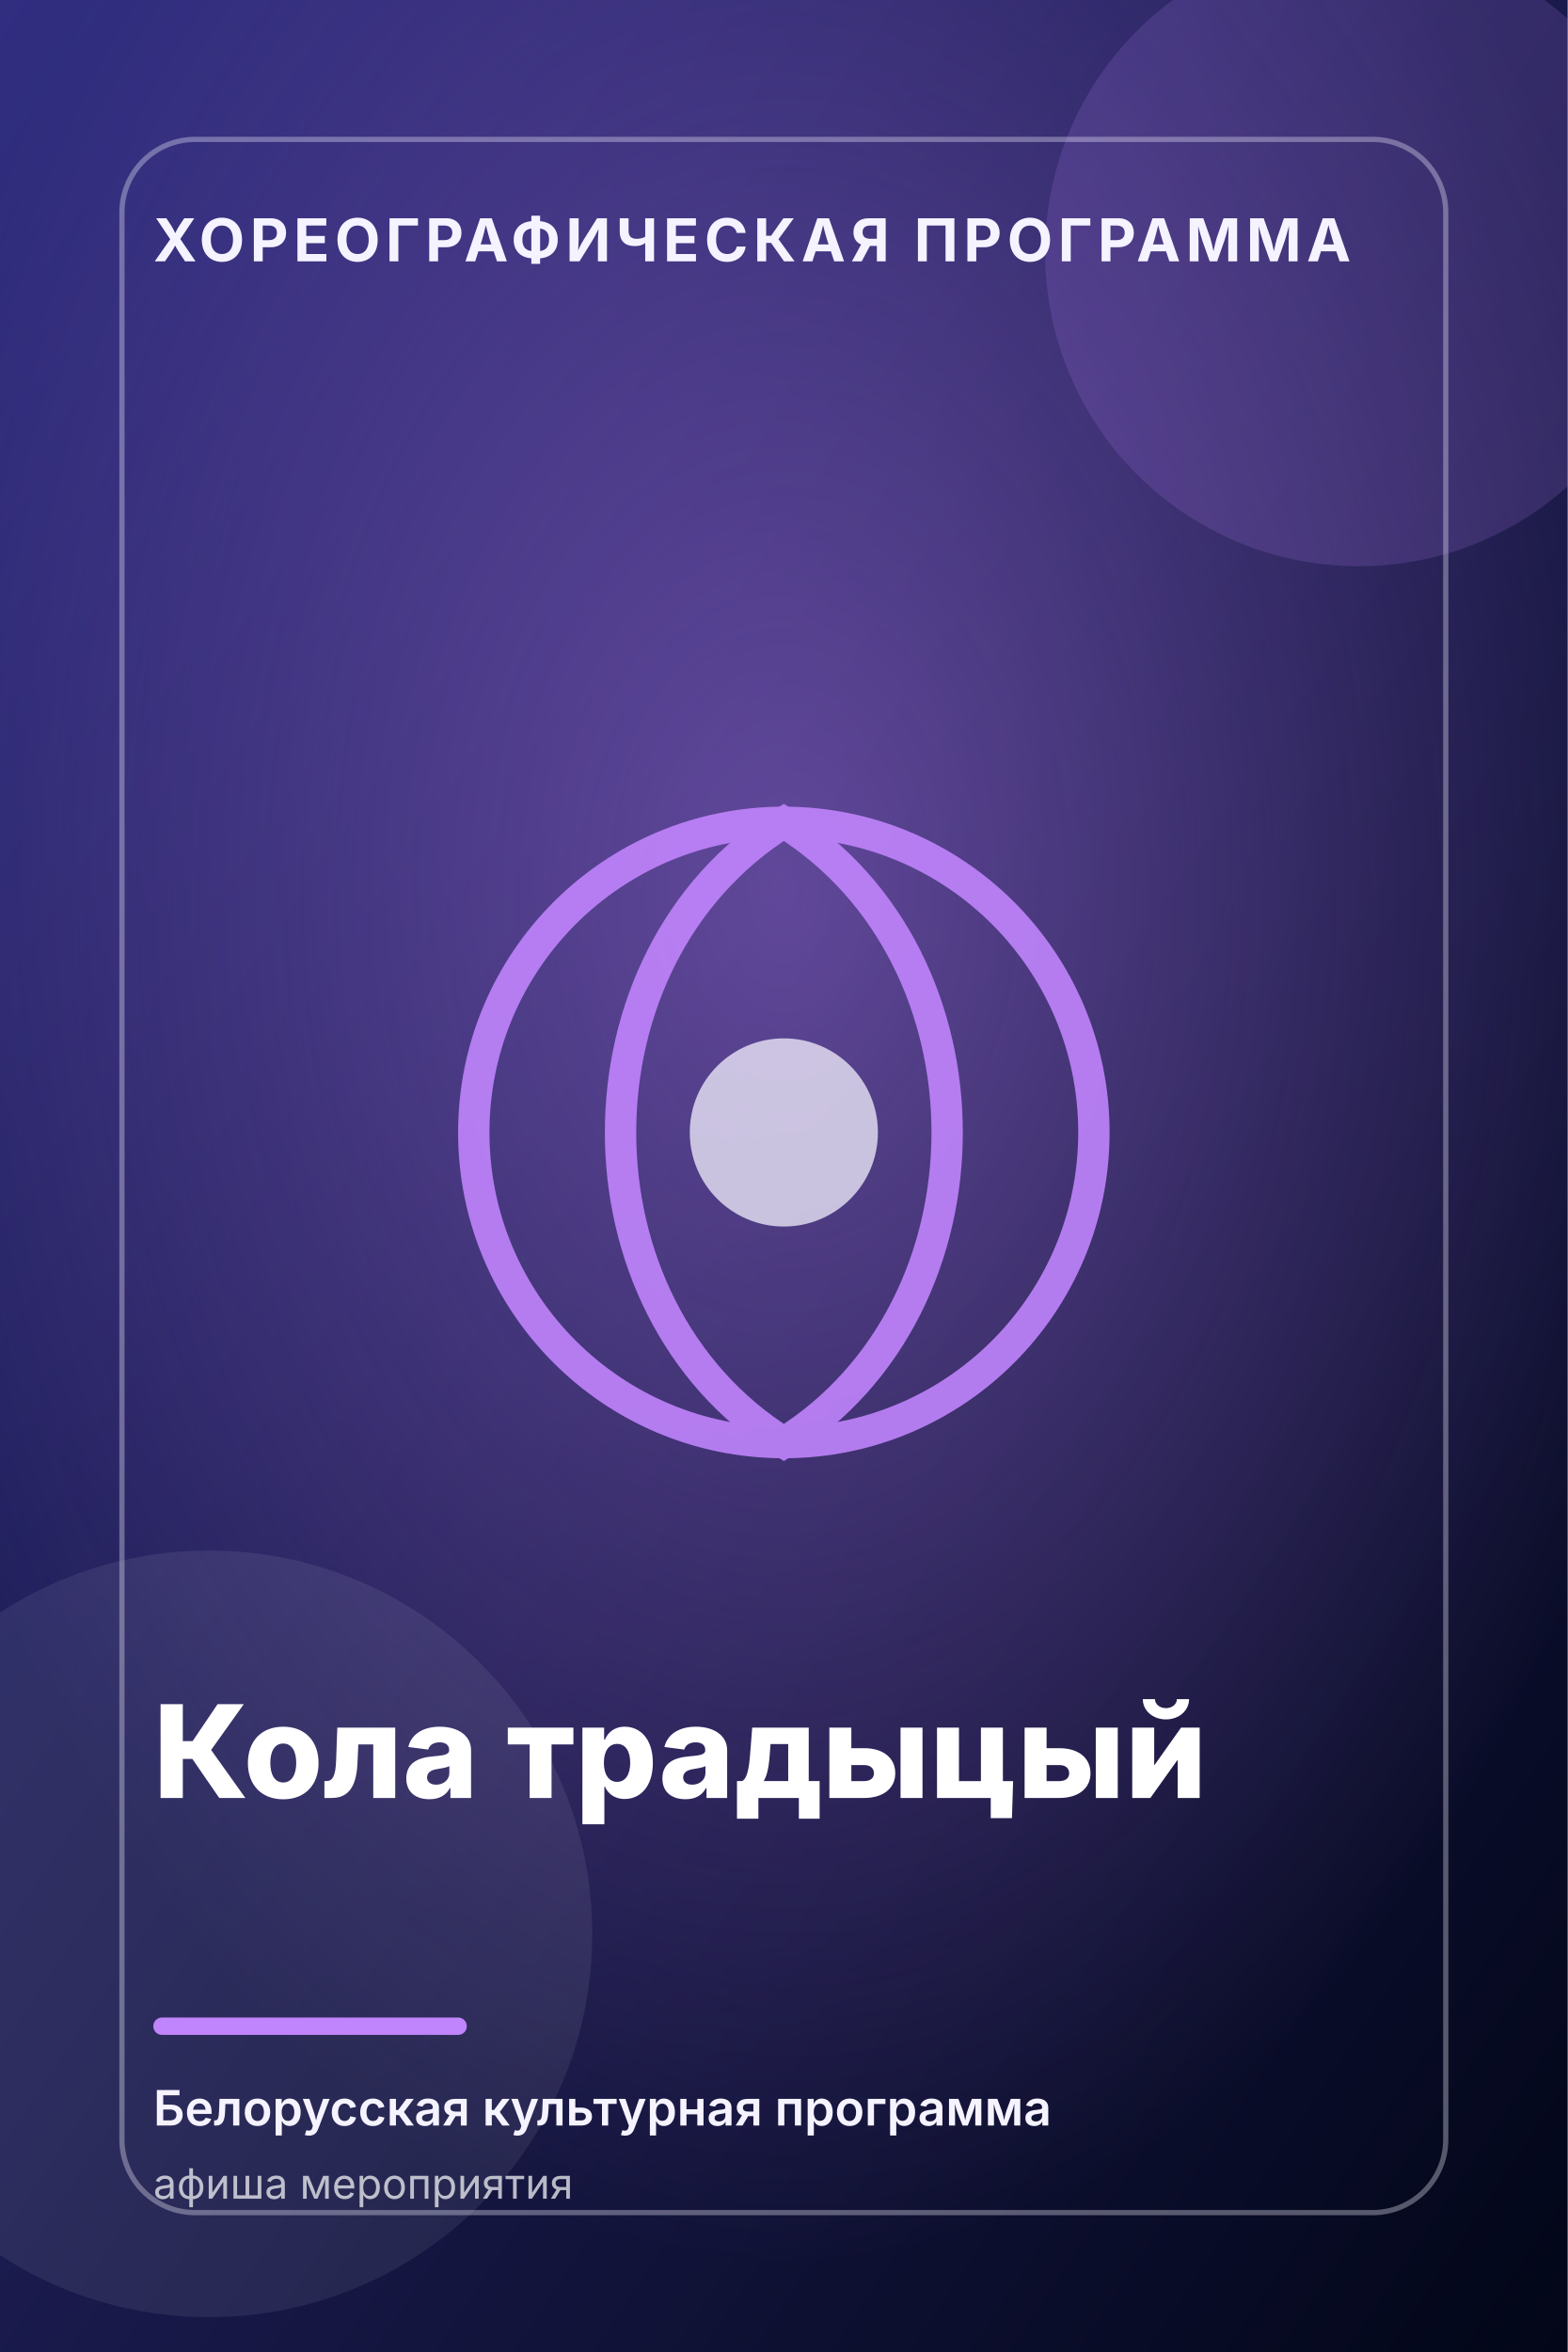
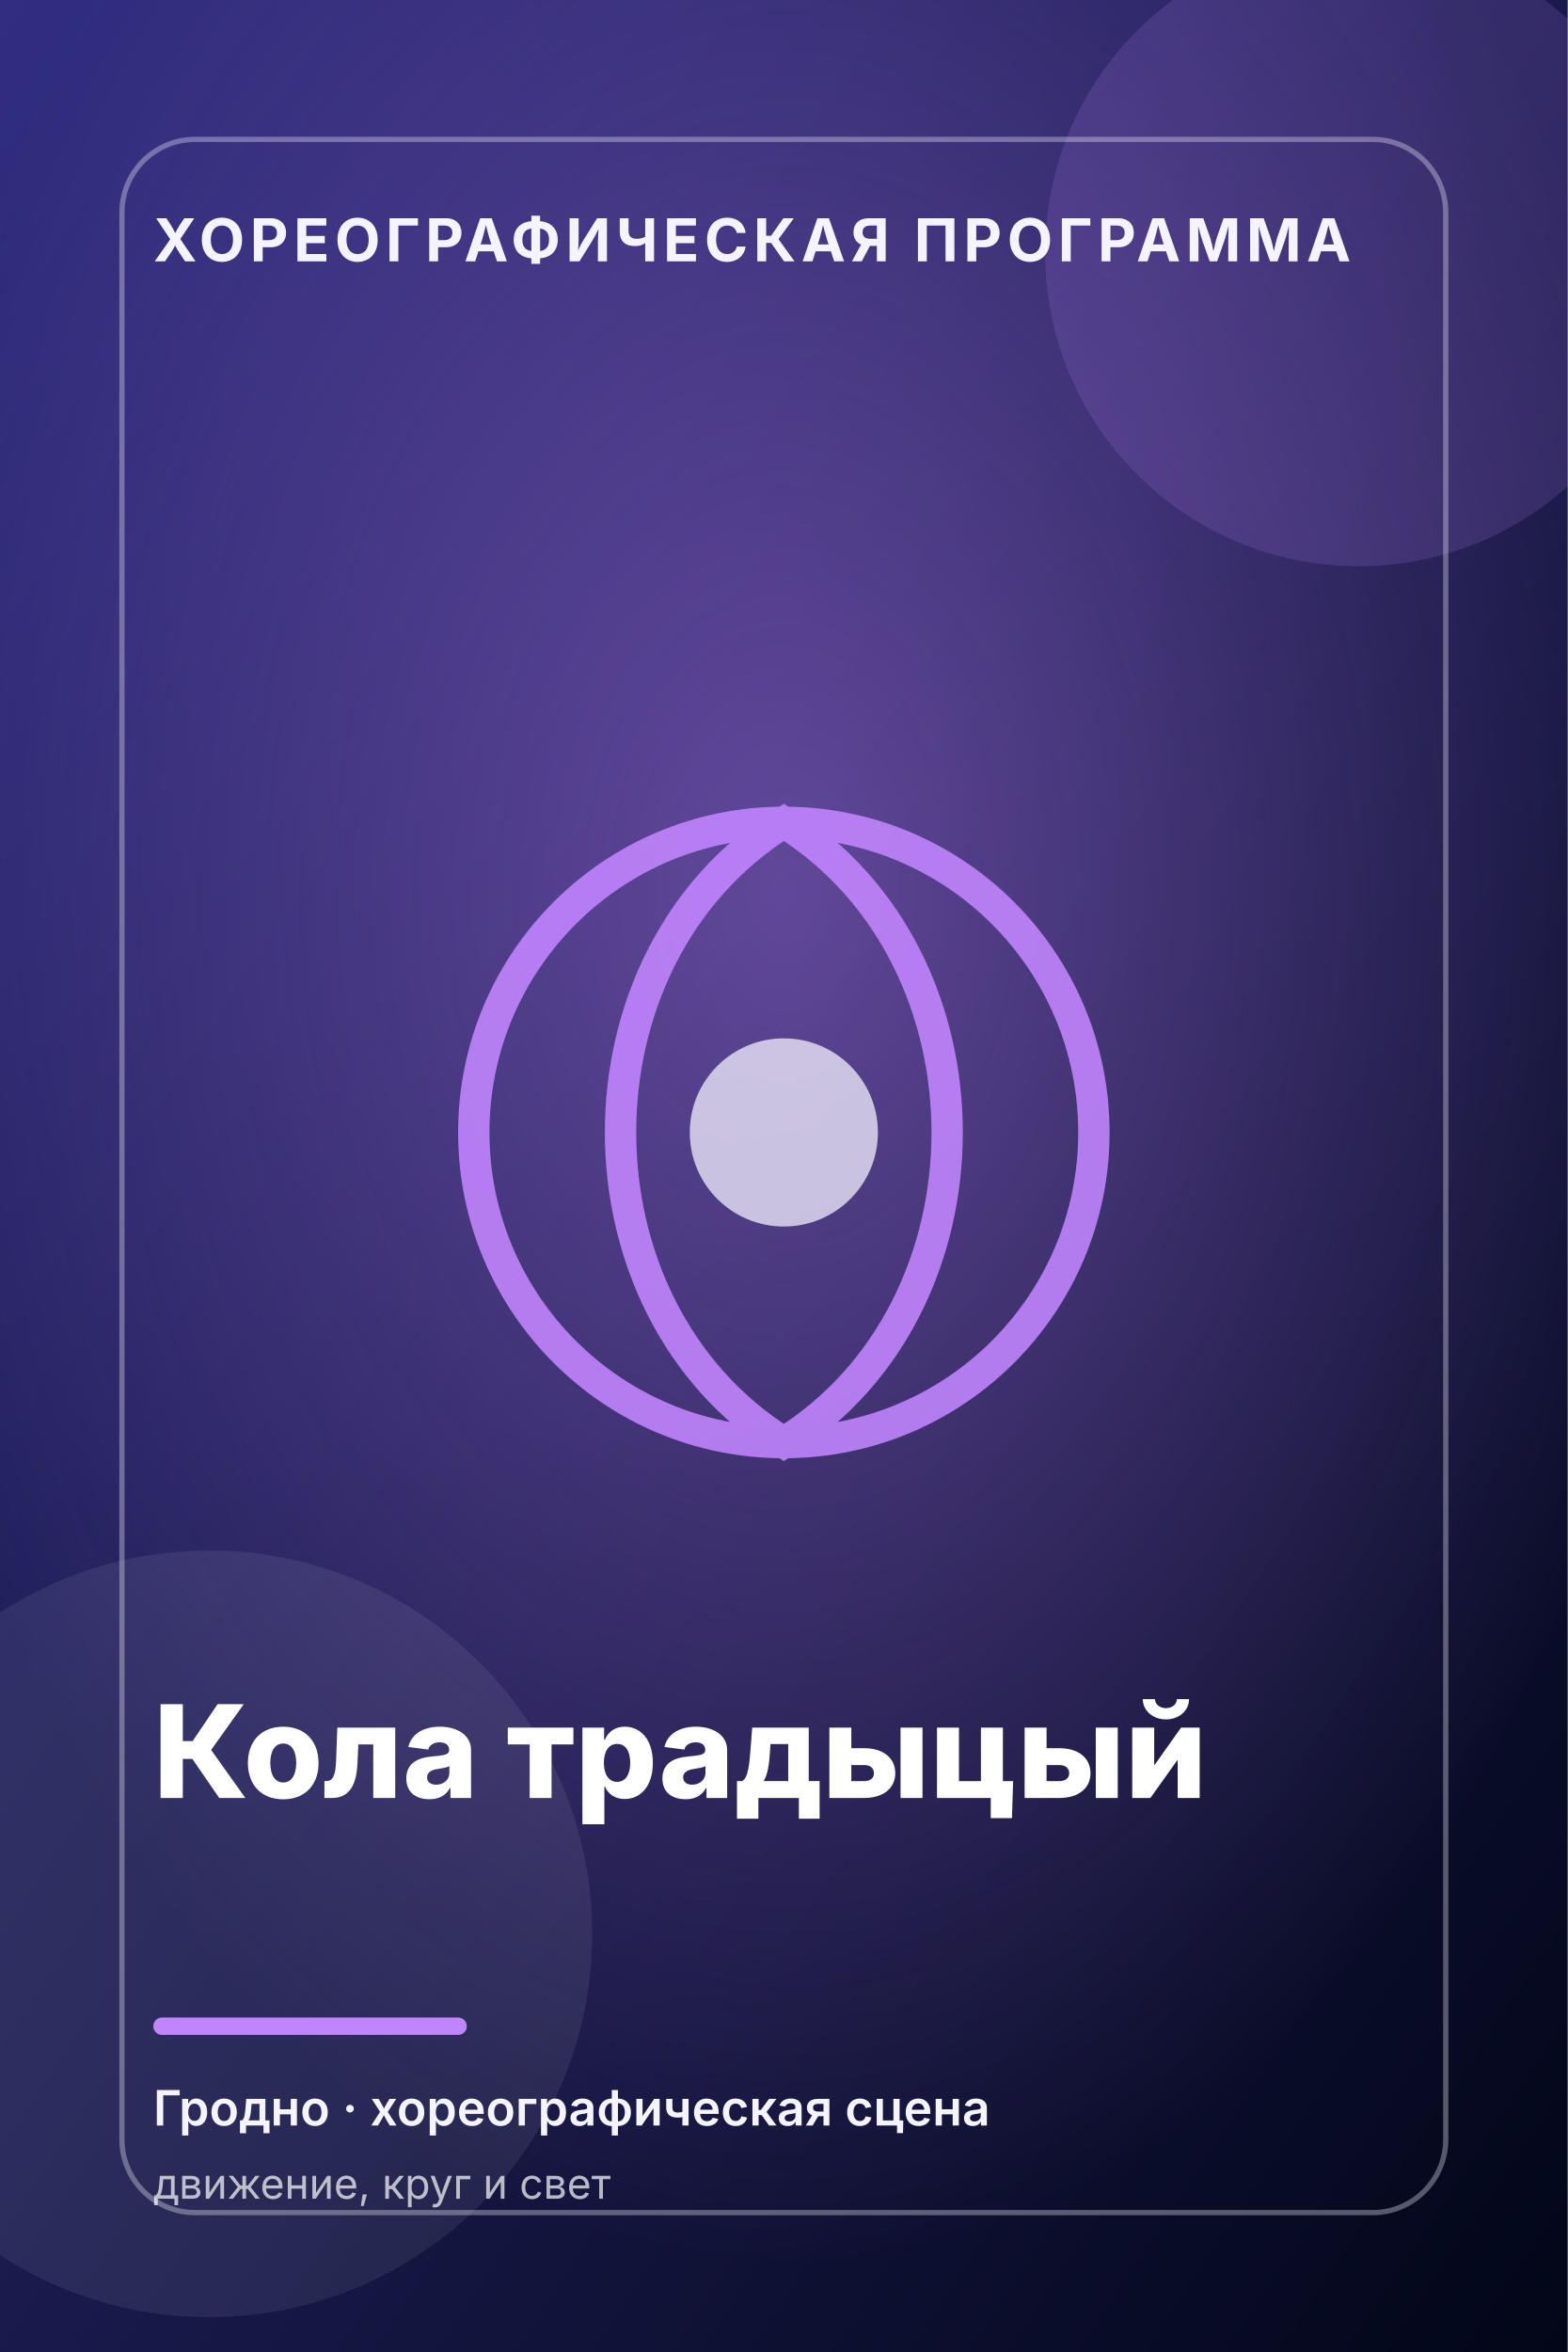
<svg xmlns="http://www.w3.org/2000/svg" width="900" height="1350" viewBox="0 0 900 1350" role="img" aria-labelledby="title desc">
  <defs>
    <linearGradient id="bg" x1="0" y1="0" x2="1" y2="1">
      <stop offset="0" stop-color="#312e81" />
      <stop offset="1" stop-color="#020617" />
    </linearGradient>
    <radialGradient id="glow" cx="50%" cy="38%" r="58%">
      <stop offset="0" stop-color="#c084fc" stop-opacity="0.42" />
      <stop offset="1" stop-color="#c084fc" stop-opacity="0" />
    </radialGradient>
  </defs>
  <rect width="900" height="1350" fill="url(#bg)" />
  <rect width="900" height="1350" fill="url(#glow)" />
  <circle cx="780" cy="145" r="180" fill="#c084fc" opacity="0.16" />
  <circle cx="120" cy="1110" r="220" fill="#f5f3ff" opacity="0.08" />
  <g fill="none" stroke="#c084fc" stroke-width="18" opacity="0.9">
    <circle cx="450" cy="650" r="178" />
    <path d="M450 472 C575 550 575 750 450 828 C325 750 325 550 450 472 Z" />
    <circle cx="450" cy="650" r="54" fill="#f5f3ff" stroke="none" opacity="0.82" />
  </g>
  <rect x="70" y="80" width="760" height="1190" rx="42" fill="none" stroke="#f5f3ff" stroke-opacity="0.34" stroke-width="3" />
  <text x="88" y="150" fill="#f5f3ff" font-family="Inter, Arial, sans-serif" font-size="34" font-weight="700" letter-spacing="3">ХОРЕОГРАФИЧЕСКАЯ ПРОГРАММА</text>
  <text x="88" y="1032" fill="#ffffff" font-family="Inter, Arial, sans-serif" font-size="74" font-weight="800">
    <tspan x="88" dy="0">Кола традыцый</tspan>
    <tspan x="88" dy="86" />
  </text>
  <rect x="88" y="1158" width="180" height="10" rx="5" fill="#c084fc" />
-   <text x="88" y="1220" fill="#f5f3ff" font-family="Inter, Arial, sans-serif" font-size="28" font-weight="600">Белорусская культурная программа</text>
-   <text x="88" y="1262" fill="#ffffff" fill-opacity="0.70" font-family="Inter, Arial, sans-serif" font-size="24">афиша мероприятия</text>
+   <text x="88" y="1220" fill="#f5f3ff" font-family="Inter, Arial, sans-serif" font-size="28" font-weight="600">Гродно · хореографическая сцена</text>
+   <text x="88" y="1262" fill="#ffffff" fill-opacity="0.70" font-family="Inter, Arial, sans-serif" font-size="24">движение, круг и свет</text>
</svg>
